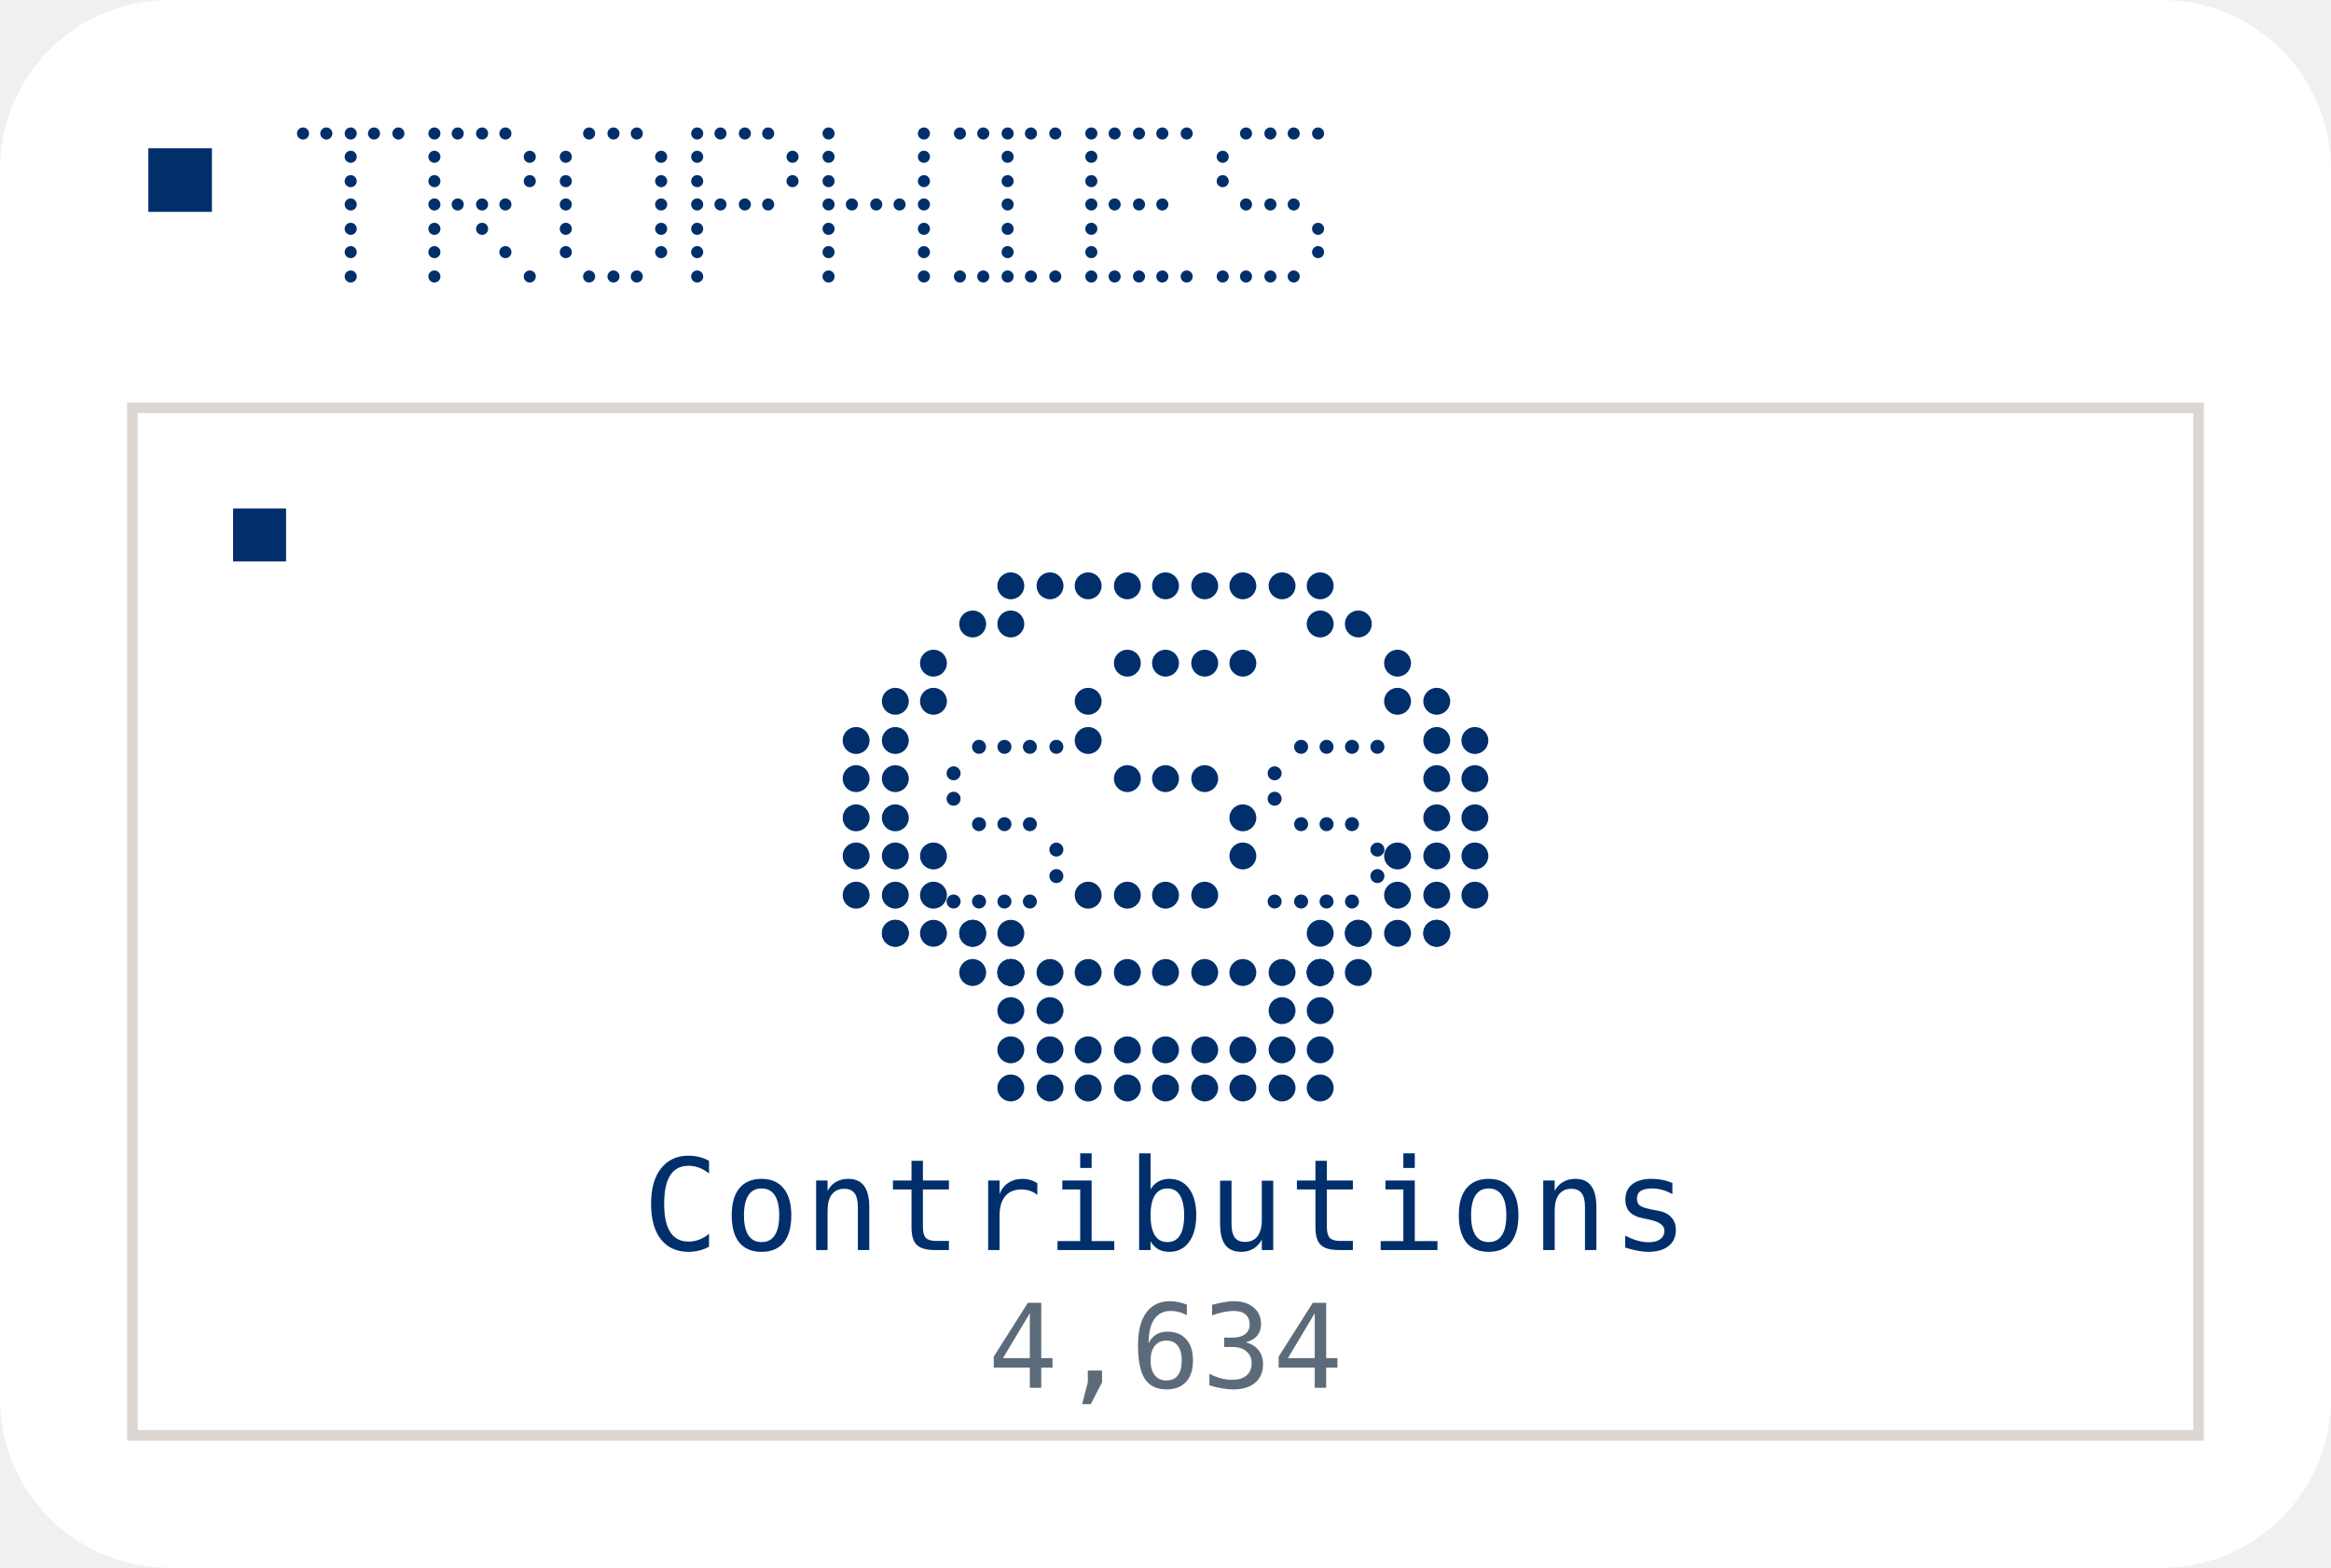
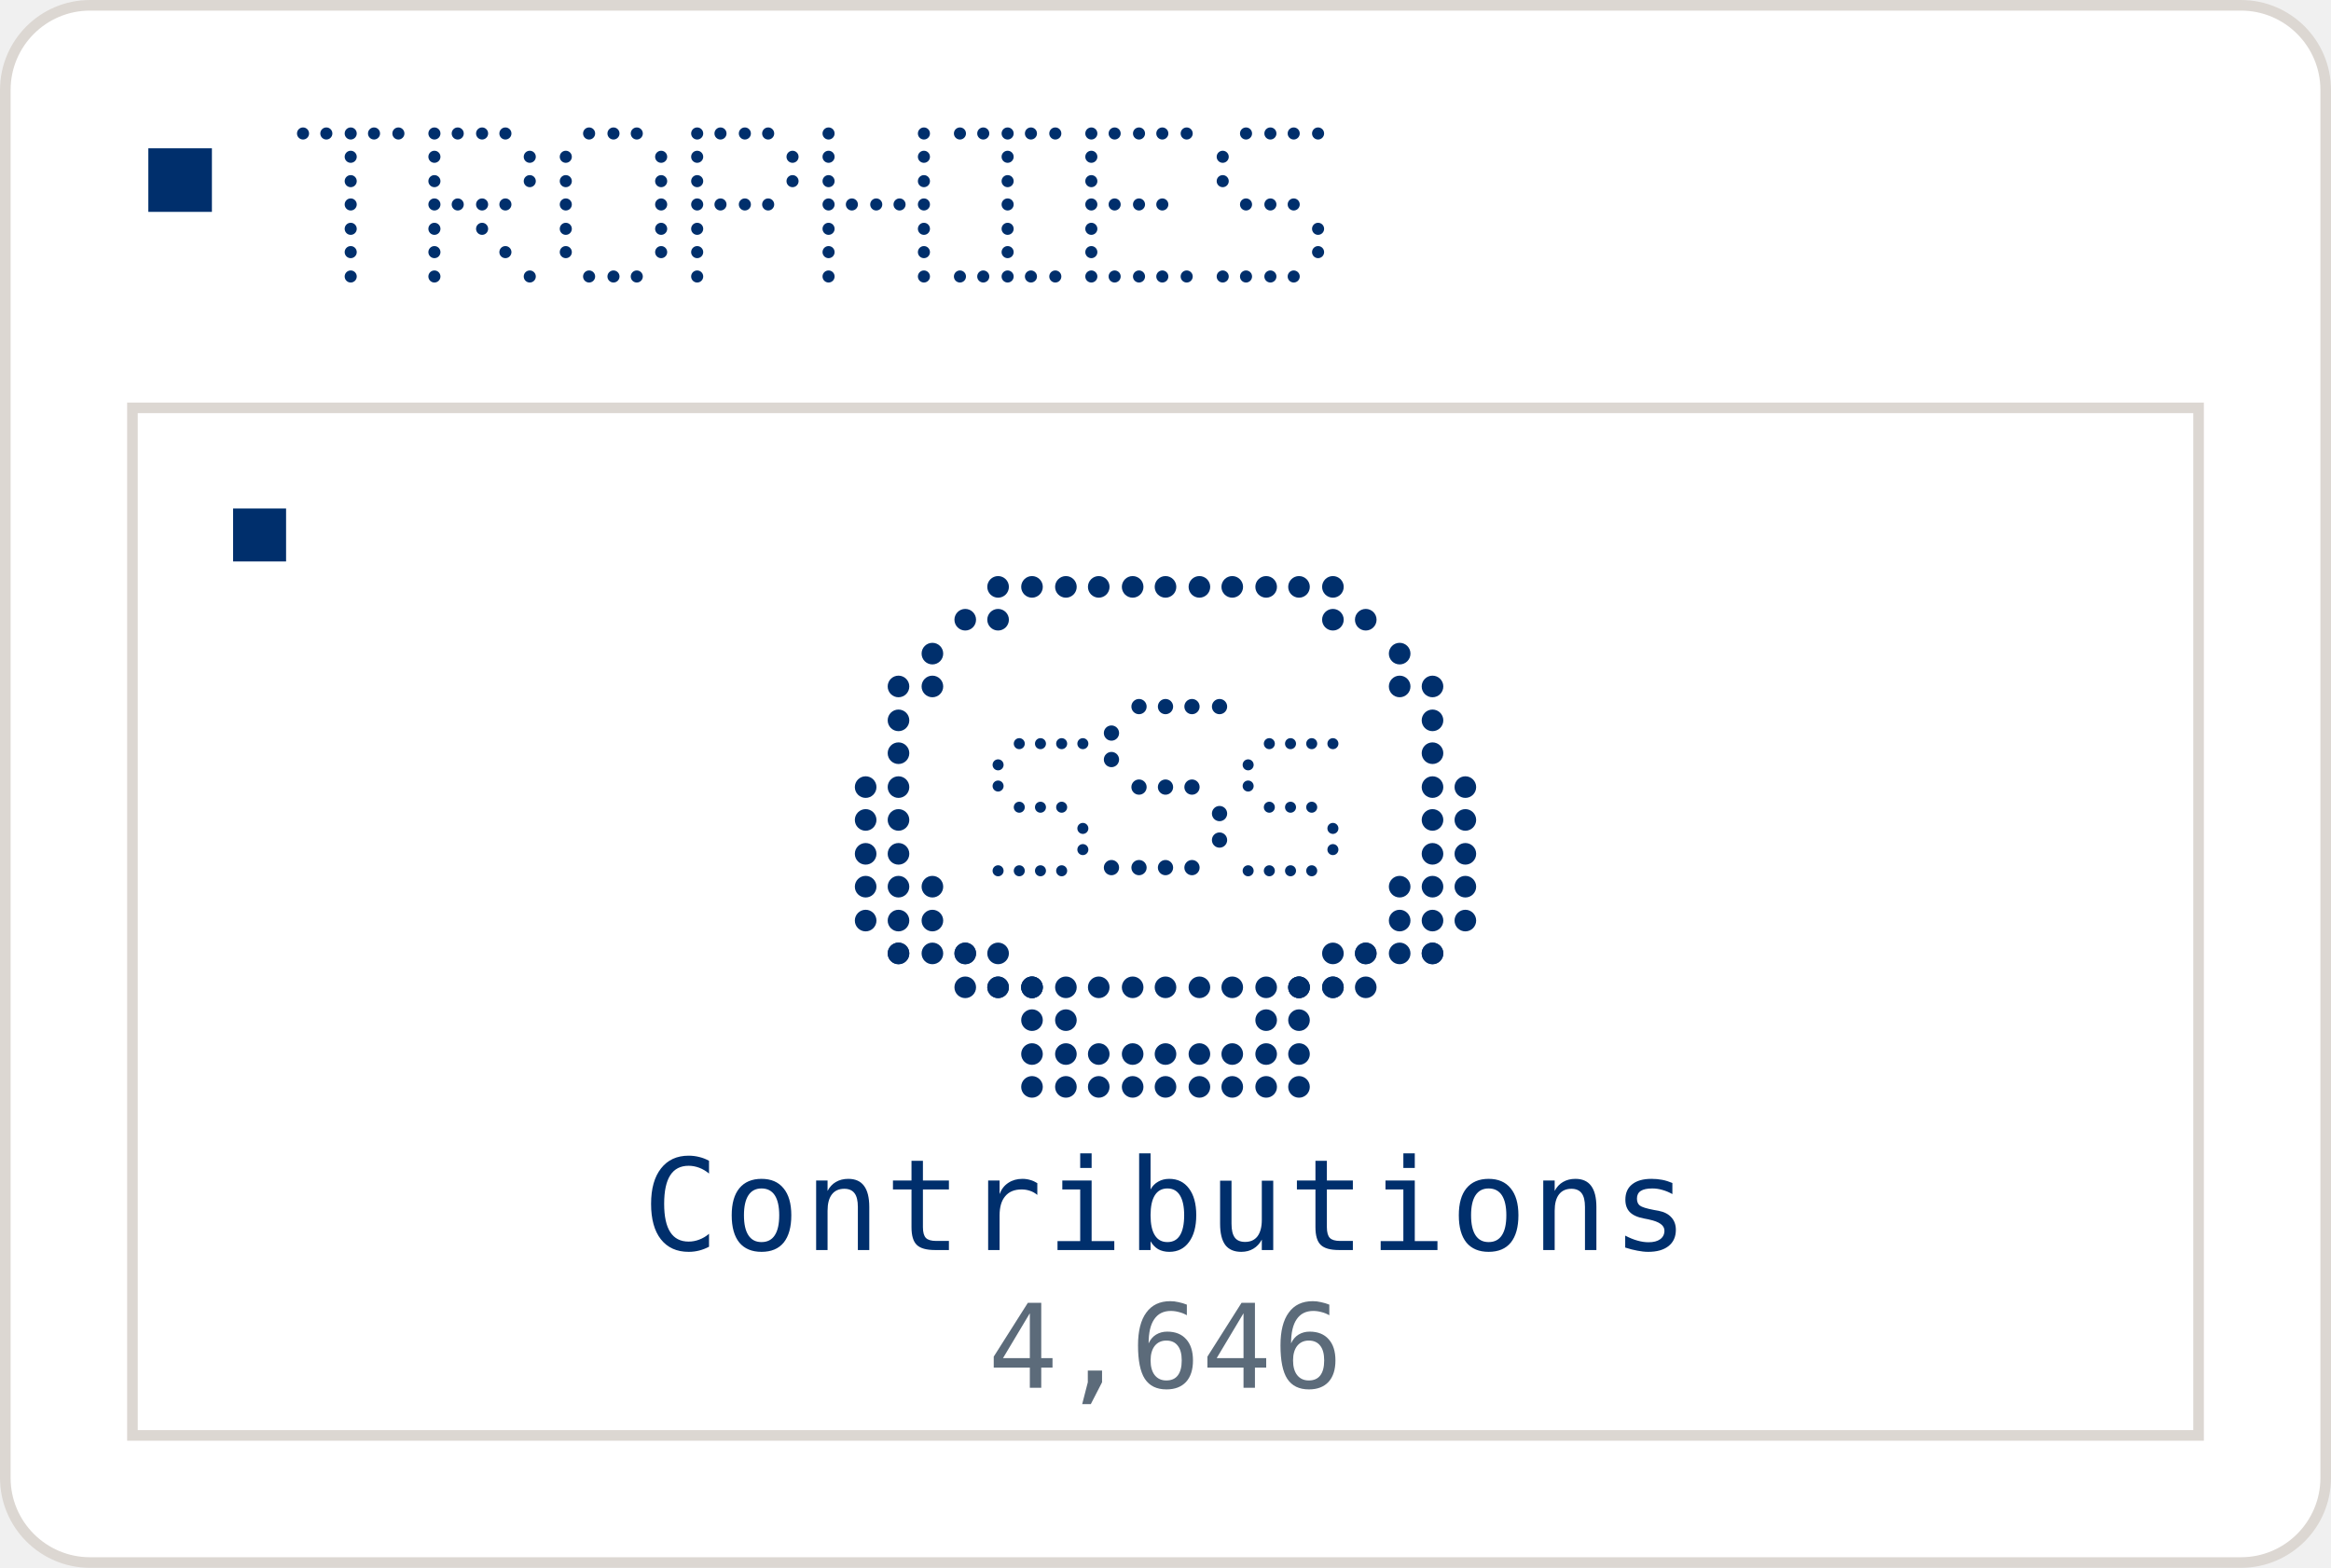
<svg xmlns="http://www.w3.org/2000/svg" width="220" height="148" viewBox="0 0 220 148" role="img">
-   <rect width="220" height="148" rx="16" fill="#FFFFFF" />
+   <rect x="0.5" y="0.5" width="219" height="147" rx="8" fill="#FFFFFF" stroke="#DCD7D2" />
  <rect x="14" y="14" width="6" height="6" fill="#002F6C" />
  <circle cx="28.6" cy="12.6" r="0.57" fill="#002F6C" />
  <circle cx="30.8" cy="12.6" r="0.57" fill="#002F6C" />
  <circle cx="33.1" cy="12.6" r="0.57" fill="#002F6C" />
  <circle cx="35.3" cy="12.6" r="0.57" fill="#002F6C" />
  <circle cx="37.6" cy="12.6" r="0.57" fill="#002F6C" />
  <circle cx="33.1" cy="14.8" r="0.57" fill="#002F6C" />
  <circle cx="33.1" cy="17.1" r="0.57" fill="#002F6C" />
  <circle cx="33.1" cy="19.3" r="0.57" fill="#002F6C" />
  <circle cx="33.1" cy="21.6" r="0.57" fill="#002F6C" />
  <circle cx="33.1" cy="23.8" r="0.57" fill="#002F6C" />
  <circle cx="33.1" cy="26.1" r="0.57" fill="#002F6C" />
  <circle cx="41.0" cy="12.6" r="0.57" fill="#002F6C" />
  <circle cx="43.2" cy="12.6" r="0.57" fill="#002F6C" />
  <circle cx="45.5" cy="12.6" r="0.57" fill="#002F6C" />
  <circle cx="47.7" cy="12.6" r="0.57" fill="#002F6C" />
  <circle cx="41.0" cy="14.8" r="0.57" fill="#002F6C" />
  <circle cx="50.0" cy="14.8" r="0.57" fill="#002F6C" />
  <circle cx="41.0" cy="17.1" r="0.57" fill="#002F6C" />
  <circle cx="50.0" cy="17.1" r="0.57" fill="#002F6C" />
  <circle cx="41.0" cy="19.3" r="0.57" fill="#002F6C" />
  <circle cx="43.2" cy="19.3" r="0.57" fill="#002F6C" />
  <circle cx="45.5" cy="19.3" r="0.57" fill="#002F6C" />
  <circle cx="47.7" cy="19.3" r="0.57" fill="#002F6C" />
  <circle cx="41.0" cy="21.6" r="0.57" fill="#002F6C" />
  <circle cx="45.5" cy="21.6" r="0.57" fill="#002F6C" />
  <circle cx="41.0" cy="23.8" r="0.57" fill="#002F6C" />
  <circle cx="47.7" cy="23.8" r="0.57" fill="#002F6C" />
  <circle cx="41.0" cy="26.1" r="0.57" fill="#002F6C" />
  <circle cx="50.0" cy="26.1" r="0.57" fill="#002F6C" />
  <circle cx="55.6" cy="12.6" r="0.57" fill="#002F6C" />
  <circle cx="57.9" cy="12.6" r="0.57" fill="#002F6C" />
  <circle cx="60.1" cy="12.6" r="0.57" fill="#002F6C" />
  <circle cx="53.4" cy="14.8" r="0.57" fill="#002F6C" />
  <circle cx="62.4" cy="14.8" r="0.57" fill="#002F6C" />
  <circle cx="53.4" cy="17.1" r="0.57" fill="#002F6C" />
  <circle cx="62.4" cy="17.1" r="0.57" fill="#002F6C" />
  <circle cx="53.4" cy="19.3" r="0.57" fill="#002F6C" />
  <circle cx="62.4" cy="19.3" r="0.57" fill="#002F6C" />
  <circle cx="53.4" cy="21.6" r="0.57" fill="#002F6C" />
  <circle cx="62.4" cy="21.6" r="0.57" fill="#002F6C" />
  <circle cx="53.4" cy="23.8" r="0.57" fill="#002F6C" />
  <circle cx="62.4" cy="23.8" r="0.57" fill="#002F6C" />
  <circle cx="55.6" cy="26.1" r="0.57" fill="#002F6C" />
  <circle cx="57.9" cy="26.1" r="0.57" fill="#002F6C" />
  <circle cx="60.1" cy="26.1" r="0.57" fill="#002F6C" />
  <circle cx="65.8" cy="12.6" r="0.57" fill="#002F6C" />
  <circle cx="68.0" cy="12.6" r="0.57" fill="#002F6C" />
  <circle cx="70.3" cy="12.6" r="0.57" fill="#002F6C" />
  <circle cx="72.5" cy="12.6" r="0.57" fill="#002F6C" />
  <circle cx="65.8" cy="14.8" r="0.57" fill="#002F6C" />
  <circle cx="74.8" cy="14.8" r="0.57" fill="#002F6C" />
  <circle cx="65.8" cy="17.1" r="0.57" fill="#002F6C" />
  <circle cx="74.8" cy="17.1" r="0.57" fill="#002F6C" />
  <circle cx="65.8" cy="19.3" r="0.57" fill="#002F6C" />
  <circle cx="68.0" cy="19.3" r="0.57" fill="#002F6C" />
  <circle cx="70.3" cy="19.3" r="0.57" fill="#002F6C" />
  <circle cx="72.5" cy="19.3" r="0.57" fill="#002F6C" />
  <circle cx="65.8" cy="21.6" r="0.57" fill="#002F6C" />
  <circle cx="65.8" cy="23.8" r="0.57" fill="#002F6C" />
  <circle cx="65.8" cy="26.1" r="0.57" fill="#002F6C" />
  <circle cx="78.2" cy="12.6" r="0.57" fill="#002F6C" />
  <circle cx="87.2" cy="12.6" r="0.57" fill="#002F6C" />
  <circle cx="78.2" cy="14.8" r="0.57" fill="#002F6C" />
  <circle cx="87.2" cy="14.8" r="0.57" fill="#002F6C" />
  <circle cx="78.2" cy="17.1" r="0.57" fill="#002F6C" />
  <circle cx="87.2" cy="17.1" r="0.57" fill="#002F6C" />
  <circle cx="78.2" cy="19.3" r="0.57" fill="#002F6C" />
  <circle cx="80.4" cy="19.3" r="0.57" fill="#002F6C" />
  <circle cx="82.7" cy="19.3" r="0.57" fill="#002F6C" />
  <circle cx="84.9" cy="19.3" r="0.57" fill="#002F6C" />
  <circle cx="87.2" cy="19.3" r="0.57" fill="#002F6C" />
  <circle cx="78.2" cy="21.6" r="0.57" fill="#002F6C" />
  <circle cx="87.2" cy="21.6" r="0.57" fill="#002F6C" />
  <circle cx="78.2" cy="23.8" r="0.57" fill="#002F6C" />
  <circle cx="87.2" cy="23.8" r="0.57" fill="#002F6C" />
  <circle cx="78.2" cy="26.1" r="0.57" fill="#002F6C" />
  <circle cx="87.2" cy="26.1" r="0.57" fill="#002F6C" />
  <circle cx="90.6" cy="12.6" r="0.57" fill="#002F6C" />
  <circle cx="92.8" cy="12.6" r="0.57" fill="#002F6C" />
  <circle cx="95.1" cy="12.6" r="0.57" fill="#002F6C" />
  <circle cx="97.3" cy="12.6" r="0.57" fill="#002F6C" />
  <circle cx="99.6" cy="12.6" r="0.57" fill="#002F6C" />
  <circle cx="95.1" cy="14.8" r="0.57" fill="#002F6C" />
  <circle cx="95.1" cy="17.1" r="0.57" fill="#002F6C" />
  <circle cx="95.1" cy="19.3" r="0.57" fill="#002F6C" />
  <circle cx="95.1" cy="21.6" r="0.57" fill="#002F6C" />
  <circle cx="95.1" cy="23.8" r="0.57" fill="#002F6C" />
  <circle cx="90.6" cy="26.1" r="0.57" fill="#002F6C" />
  <circle cx="92.8" cy="26.1" r="0.57" fill="#002F6C" />
  <circle cx="95.1" cy="26.1" r="0.57" fill="#002F6C" />
  <circle cx="97.3" cy="26.1" r="0.57" fill="#002F6C" />
  <circle cx="99.6" cy="26.1" r="0.57" fill="#002F6C" />
  <circle cx="103.0" cy="12.6" r="0.57" fill="#002F6C" />
  <circle cx="105.2" cy="12.6" r="0.57" fill="#002F6C" />
  <circle cx="107.5" cy="12.6" r="0.57" fill="#002F6C" />
  <circle cx="109.7" cy="12.6" r="0.57" fill="#002F6C" />
  <circle cx="112.0" cy="12.6" r="0.57" fill="#002F6C" />
  <circle cx="103.0" cy="14.8" r="0.57" fill="#002F6C" />
  <circle cx="103.0" cy="17.1" r="0.57" fill="#002F6C" />
  <circle cx="103.0" cy="19.3" r="0.57" fill="#002F6C" />
  <circle cx="105.2" cy="19.3" r="0.57" fill="#002F6C" />
  <circle cx="107.5" cy="19.3" r="0.57" fill="#002F6C" />
  <circle cx="109.7" cy="19.3" r="0.57" fill="#002F6C" />
  <circle cx="103.0" cy="21.6" r="0.57" fill="#002F6C" />
  <circle cx="103.0" cy="23.8" r="0.57" fill="#002F6C" />
  <circle cx="103.0" cy="26.1" r="0.57" fill="#002F6C" />
  <circle cx="105.2" cy="26.1" r="0.57" fill="#002F6C" />
  <circle cx="107.5" cy="26.1" r="0.57" fill="#002F6C" />
  <circle cx="109.7" cy="26.1" r="0.57" fill="#002F6C" />
  <circle cx="112.0" cy="26.1" r="0.57" fill="#002F6C" />
  <circle cx="117.6" cy="12.6" r="0.57" fill="#002F6C" />
  <circle cx="119.9" cy="12.6" r="0.57" fill="#002F6C" />
  <circle cx="122.1" cy="12.6" r="0.57" fill="#002F6C" />
  <circle cx="124.4" cy="12.6" r="0.57" fill="#002F6C" />
  <circle cx="115.4" cy="14.8" r="0.57" fill="#002F6C" />
  <circle cx="115.4" cy="17.1" r="0.57" fill="#002F6C" />
  <circle cx="117.6" cy="19.3" r="0.57" fill="#002F6C" />
  <circle cx="119.9" cy="19.3" r="0.57" fill="#002F6C" />
  <circle cx="122.1" cy="19.3" r="0.57" fill="#002F6C" />
  <circle cx="124.4" cy="21.6" r="0.57" fill="#002F6C" />
  <circle cx="124.4" cy="23.8" r="0.57" fill="#002F6C" />
  <circle cx="115.4" cy="26.1" r="0.57" fill="#002F6C" />
  <circle cx="117.6" cy="26.1" r="0.57" fill="#002F6C" />
  <circle cx="119.9" cy="26.1" r="0.57" fill="#002F6C" />
  <circle cx="122.1" cy="26.1" r="0.57" fill="#002F6C" />
  <rect x="12.5" y="38.5" width="195.0" height="97.0" fill="none" stroke="#DCD7D2" />
  <rect x="22.0" y="48.0" width="5" height="5" fill="#002F6C" />
-   <circle cx="95.4" cy="55.3" r="1.27" fill="#002F6C" />
-   <circle cx="99.1" cy="55.3" r="1.27" fill="#002F6C" />
-   <circle cx="102.7" cy="55.3" r="1.27" fill="#002F6C" />
-   <circle cx="106.4" cy="55.3" r="1.27" fill="#002F6C" />
-   <circle cx="110.0" cy="55.3" r="1.27" fill="#002F6C" />
-   <circle cx="113.7" cy="55.3" r="1.27" fill="#002F6C" />
-   <circle cx="117.3" cy="55.3" r="1.27" fill="#002F6C" />
-   <circle cx="121.0" cy="55.3" r="1.27" fill="#002F6C" />
-   <circle cx="124.6" cy="55.3" r="1.27" fill="#002F6C" />
-   <circle cx="128.2" cy="58.9" r="1.27" fill="#002F6C" />
-   <circle cx="91.8" cy="58.9" r="1.27" fill="#002F6C" />
-   <circle cx="95.4" cy="58.9" r="1.27" fill="#002F6C" />
-   <circle cx="124.6" cy="58.9" r="1.27" fill="#002F6C" />
-   <circle cx="88.1" cy="62.6" r="1.27" fill="#002F6C" />
-   <circle cx="131.9" cy="62.6" r="1.27" fill="#002F6C" />
-   <circle cx="84.5" cy="66.2" r="1.27" fill="#002F6C" />
-   <circle cx="88.1" cy="66.2" r="1.27" fill="#002F6C" />
-   <circle cx="131.9" cy="66.2" r="1.27" fill="#002F6C" />
-   <circle cx="135.6" cy="66.2" r="1.27" fill="#002F6C" />
-   <circle cx="84.5" cy="69.9" r="1.27" fill="#002F6C" />
-   <circle cx="135.6" cy="69.9" r="1.27" fill="#002F6C" />
-   <circle cx="84.5" cy="73.5" r="1.27" fill="#002F6C" />
-   <circle cx="135.6" cy="73.5" r="1.27" fill="#002F6C" />
-   <circle cx="84.5" cy="77.2" r="1.27" fill="#002F6C" />
-   <circle cx="135.6" cy="77.2" r="1.27" fill="#002F6C" />
-   <circle cx="84.5" cy="80.8" r="1.27" fill="#002F6C" />
-   <circle cx="88.1" cy="80.8" r="1.27" fill="#002F6C" />
-   <circle cx="131.9" cy="80.8" r="1.27" fill="#002F6C" />
-   <circle cx="135.6" cy="80.8" r="1.27" fill="#002F6C" />
-   <circle cx="88.1" cy="84.5" r="1.27" fill="#002F6C" />
-   <circle cx="131.9" cy="84.5" r="1.27" fill="#002F6C" />
-   <circle cx="128.2" cy="88.1" r="1.27" fill="#002F6C" />
-   <circle cx="91.8" cy="88.1" r="1.27" fill="#002F6C" />
-   <circle cx="95.4" cy="88.1" r="1.27" fill="#002F6C" />
-   <circle cx="124.6" cy="88.1" r="1.27" fill="#002F6C" />
-   <circle cx="95.4" cy="91.8" r="1.27" fill="#002F6C" />
-   <circle cx="99.1" cy="91.8" r="1.27" fill="#002F6C" />
-   <circle cx="102.7" cy="91.8" r="1.27" fill="#002F6C" />
-   <circle cx="106.4" cy="91.8" r="1.27" fill="#002F6C" />
-   <circle cx="110.0" cy="91.8" r="1.27" fill="#002F6C" />
-   <circle cx="113.7" cy="91.8" r="1.27" fill="#002F6C" />
-   <circle cx="117.3" cy="91.8" r="1.27" fill="#002F6C" />
-   <circle cx="121.0" cy="91.8" r="1.27" fill="#002F6C" />
-   <circle cx="124.6" cy="91.8" r="1.27" fill="#002F6C" />
-   <circle cx="80.8" cy="69.9" r="1.27" fill="#002F6C" />
-   <circle cx="139.2" cy="69.9" r="1.27" fill="#002F6C" />
-   <circle cx="80.8" cy="73.5" r="1.27" fill="#002F6C" />
-   <circle cx="139.2" cy="73.5" r="1.27" fill="#002F6C" />
-   <circle cx="80.8" cy="77.2" r="1.27" fill="#002F6C" />
-   <circle cx="139.2" cy="77.2" r="1.27" fill="#002F6C" />
-   <circle cx="80.8" cy="80.8" r="1.27" fill="#002F6C" />
-   <circle cx="139.2" cy="80.8" r="1.27" fill="#002F6C" />
-   <circle cx="80.8" cy="84.5" r="1.27" fill="#002F6C" />
-   <circle cx="139.2" cy="84.5" r="1.27" fill="#002F6C" />
-   <circle cx="84.5" cy="84.5" r="1.27" fill="#002F6C" />
-   <circle cx="84.5" cy="88.1" r="1.27" fill="#002F6C" />
-   <circle cx="84.5" cy="88.1" r="1.27" fill="#002F6C" />
-   <circle cx="88.1" cy="88.1" r="1.27" fill="#002F6C" />
-   <circle cx="91.8" cy="88.1" r="1.27" fill="#002F6C" />
-   <circle cx="91.8" cy="91.8" r="1.27" fill="#002F6C" />
-   <circle cx="95.4" cy="91.8" r="1.27" fill="#002F6C" />
-   <circle cx="95.4" cy="91.8" r="1.27" fill="#002F6C" />
-   <circle cx="95.4" cy="95.4" r="1.27" fill="#002F6C" />
-   <circle cx="99.1" cy="95.4" r="1.27" fill="#002F6C" />
-   <circle cx="135.6" cy="84.5" r="1.27" fill="#002F6C" />
-   <circle cx="135.6" cy="88.1" r="1.27" fill="#002F6C" />
-   <circle cx="128.2" cy="88.1" r="1.27" fill="#002F6C" />
-   <circle cx="131.9" cy="88.1" r="1.27" fill="#002F6C" />
-   <circle cx="135.6" cy="88.1" r="1.27" fill="#002F6C" />
-   <circle cx="124.6" cy="91.8" r="1.27" fill="#002F6C" />
-   <circle cx="128.2" cy="91.8" r="1.27" fill="#002F6C" />
-   <circle cx="124.6" cy="91.8" r="1.27" fill="#002F6C" />
-   <circle cx="124.6" cy="95.4" r="1.27" fill="#002F6C" />
-   <circle cx="121.0" cy="95.4" r="1.27" fill="#002F6C" />
-   <circle cx="95.4" cy="99.1" r="1.27" fill="#002F6C" />
-   <circle cx="95.4" cy="102.7" r="1.27" fill="#002F6C" />
-   <circle cx="99.1" cy="99.1" r="1.27" fill="#002F6C" />
-   <circle cx="99.1" cy="102.7" r="1.27" fill="#002F6C" />
-   <circle cx="102.7" cy="99.1" r="1.27" fill="#002F6C" />
-   <circle cx="102.7" cy="102.7" r="1.27" fill="#002F6C" />
-   <circle cx="106.4" cy="99.1" r="1.27" fill="#002F6C" />
-   <circle cx="106.4" cy="102.7" r="1.27" fill="#002F6C" />
-   <circle cx="110.0" cy="99.1" r="1.27" fill="#002F6C" />
-   <circle cx="110.0" cy="102.7" r="1.27" fill="#002F6C" />
-   <circle cx="113.7" cy="99.1" r="1.27" fill="#002F6C" />
-   <circle cx="113.7" cy="102.7" r="1.27" fill="#002F6C" />
-   <circle cx="117.3" cy="99.1" r="1.27" fill="#002F6C" />
-   <circle cx="117.3" cy="102.7" r="1.27" fill="#002F6C" />
-   <circle cx="121.0" cy="99.1" r="1.27" fill="#002F6C" />
-   <circle cx="121.0" cy="102.7" r="1.27" fill="#002F6C" />
-   <circle cx="124.6" cy="99.1" r="1.27" fill="#002F6C" />
-   <circle cx="124.6" cy="102.7" r="1.27" fill="#002F6C" />
-   <circle cx="92.4" cy="70.5" r="0.66" fill="#002F6C" />
-   <circle cx="94.8" cy="70.5" r="0.66" fill="#002F6C" />
-   <circle cx="97.2" cy="70.5" r="0.66" fill="#002F6C" />
-   <circle cx="99.7" cy="70.5" r="0.66" fill="#002F6C" />
-   <circle cx="90.0" cy="73.0" r="0.66" fill="#002F6C" />
-   <circle cx="90.0" cy="75.4" r="0.66" fill="#002F6C" />
-   <circle cx="92.4" cy="77.8" r="0.66" fill="#002F6C" />
-   <circle cx="94.8" cy="77.8" r="0.66" fill="#002F6C" />
-   <circle cx="97.2" cy="77.8" r="0.66" fill="#002F6C" />
-   <circle cx="99.7" cy="80.2" r="0.66" fill="#002F6C" />
-   <circle cx="99.7" cy="82.7" r="0.66" fill="#002F6C" />
-   <circle cx="90.0" cy="85.1" r="0.66" fill="#002F6C" />
-   <circle cx="92.4" cy="85.1" r="0.66" fill="#002F6C" />
-   <circle cx="94.8" cy="85.1" r="0.66" fill="#002F6C" />
-   <circle cx="97.2" cy="85.1" r="0.66" fill="#002F6C" />
-   <circle cx="106.4" cy="62.6" r="1.27" fill="#002F6C" />
-   <circle cx="110.0" cy="62.6" r="1.27" fill="#002F6C" />
-   <circle cx="113.7" cy="62.6" r="1.27" fill="#002F6C" />
-   <circle cx="117.3" cy="62.6" r="1.27" fill="#002F6C" />
-   <circle cx="102.7" cy="66.2" r="1.27" fill="#002F6C" />
-   <circle cx="102.7" cy="69.9" r="1.27" fill="#002F6C" />
-   <circle cx="106.4" cy="73.5" r="1.27" fill="#002F6C" />
-   <circle cx="110.0" cy="73.5" r="1.27" fill="#002F6C" />
-   <circle cx="113.7" cy="73.5" r="1.27" fill="#002F6C" />
-   <circle cx="117.3" cy="77.2" r="1.27" fill="#002F6C" />
-   <circle cx="117.3" cy="80.8" r="1.27" fill="#002F6C" />
-   <circle cx="102.7" cy="84.5" r="1.27" fill="#002F6C" />
-   <circle cx="106.4" cy="84.5" r="1.27" fill="#002F6C" />
-   <circle cx="110.0" cy="84.5" r="1.27" fill="#002F6C" />
-   <circle cx="113.7" cy="84.5" r="1.27" fill="#002F6C" />
-   <circle cx="122.8" cy="70.5" r="0.66" fill="#002F6C" />
-   <circle cx="125.2" cy="70.5" r="0.66" fill="#002F6C" />
-   <circle cx="127.6" cy="70.5" r="0.66" fill="#002F6C" />
-   <circle cx="130.0" cy="70.5" r="0.66" fill="#002F6C" />
-   <circle cx="120.3" cy="73.0" r="0.66" fill="#002F6C" />
-   <circle cx="120.3" cy="75.4" r="0.66" fill="#002F6C" />
-   <circle cx="122.8" cy="77.8" r="0.66" fill="#002F6C" />
-   <circle cx="125.2" cy="77.8" r="0.66" fill="#002F6C" />
-   <circle cx="127.6" cy="77.8" r="0.66" fill="#002F6C" />
-   <circle cx="130.0" cy="80.2" r="0.66" fill="#002F6C" />
-   <circle cx="130.0" cy="82.7" r="0.66" fill="#002F6C" />
-   <circle cx="120.3" cy="85.1" r="0.66" fill="#002F6C" />
-   <circle cx="122.8" cy="85.1" r="0.66" fill="#002F6C" />
-   <circle cx="125.2" cy="85.1" r="0.66" fill="#002F6C" />
-   <circle cx="127.6" cy="85.1" r="0.66" fill="#002F6C" />
+   <circle cx="94.2" cy="55.4" r="1.02" fill="#002F6C" />
+   <circle cx="97.4" cy="55.4" r="1.02" fill="#002F6C" />
+   <circle cx="100.6" cy="55.4" r="1.02" fill="#002F6C" />
+   <circle cx="103.7" cy="55.4" r="1.02" fill="#002F6C" />
+   <circle cx="106.9" cy="55.4" r="1.02" fill="#002F6C" />
+   <circle cx="110.0" cy="55.4" r="1.02" fill="#002F6C" />
+   <circle cx="113.2" cy="55.4" r="1.02" fill="#002F6C" />
+   <circle cx="116.3" cy="55.4" r="1.02" fill="#002F6C" />
+   <circle cx="119.5" cy="55.4" r="1.02" fill="#002F6C" />
+   <circle cx="122.6" cy="55.4" r="1.02" fill="#002F6C" />
+   <circle cx="125.8" cy="55.4" r="1.02" fill="#002F6C" />
+   <circle cx="91.1" cy="58.5" r="1.02" fill="#002F6C" />
+   <circle cx="94.2" cy="58.5" r="1.02" fill="#002F6C" />
+   <circle cx="125.8" cy="58.5" r="1.02" fill="#002F6C" />
+   <circle cx="128.9" cy="58.5" r="1.02" fill="#002F6C" />
+   <circle cx="132.1" cy="61.7" r="1.02" fill="#002F6C" />
+   <circle cx="88.0" cy="61.7" r="1.02" fill="#002F6C" />
+   <circle cx="132.1" cy="64.8" r="1.02" fill="#002F6C" />
+   <circle cx="84.8" cy="64.8" r="1.02" fill="#002F6C" />
+   <circle cx="88.0" cy="64.8" r="1.02" fill="#002F6C" />
+   <circle cx="135.2" cy="64.8" r="1.02" fill="#002F6C" />
+   <circle cx="84.8" cy="68.0" r="1.02" fill="#002F6C" />
+   <circle cx="135.2" cy="68.0" r="1.02" fill="#002F6C" />
+   <circle cx="84.8" cy="71.1" r="1.02" fill="#002F6C" />
+   <circle cx="135.2" cy="71.1" r="1.02" fill="#002F6C" />
+   <circle cx="84.8" cy="74.3" r="1.02" fill="#002F6C" />
+   <circle cx="135.2" cy="74.3" r="1.02" fill="#002F6C" />
+   <circle cx="84.8" cy="77.4" r="1.02" fill="#002F6C" />
+   <circle cx="135.2" cy="77.4" r="1.02" fill="#002F6C" />
+   <circle cx="84.8" cy="80.6" r="1.02" fill="#002F6C" />
+   <circle cx="135.2" cy="80.6" r="1.02" fill="#002F6C" />
+   <circle cx="132.1" cy="83.7" r="1.02" fill="#002F6C" />
+   <circle cx="84.8" cy="83.7" r="1.02" fill="#002F6C" />
+   <circle cx="88.0" cy="83.7" r="1.02" fill="#002F6C" />
+   <circle cx="135.2" cy="83.7" r="1.02" fill="#002F6C" />
+   <circle cx="132.1" cy="86.9" r="1.02" fill="#002F6C" />
+   <circle cx="88.0" cy="86.9" r="1.02" fill="#002F6C" />
+   <circle cx="91.1" cy="90.0" r="1.02" fill="#002F6C" />
+   <circle cx="94.2" cy="90.0" r="1.02" fill="#002F6C" />
+   <circle cx="125.8" cy="90.0" r="1.02" fill="#002F6C" />
+   <circle cx="128.9" cy="90.0" r="1.02" fill="#002F6C" />
+   <circle cx="94.2" cy="93.2" r="1.02" fill="#002F6C" />
+   <circle cx="97.4" cy="93.2" r="1.02" fill="#002F6C" />
+   <circle cx="100.6" cy="93.2" r="1.02" fill="#002F6C" />
+   <circle cx="103.7" cy="93.2" r="1.02" fill="#002F6C" />
+   <circle cx="106.9" cy="93.2" r="1.02" fill="#002F6C" />
+   <circle cx="110.0" cy="93.2" r="1.02" fill="#002F6C" />
+   <circle cx="113.2" cy="93.2" r="1.02" fill="#002F6C" />
+   <circle cx="116.3" cy="93.2" r="1.02" fill="#002F6C" />
+   <circle cx="119.5" cy="93.2" r="1.02" fill="#002F6C" />
+   <circle cx="122.6" cy="93.2" r="1.02" fill="#002F6C" />
+   <circle cx="125.8" cy="93.2" r="1.02" fill="#002F6C" />
+   <circle cx="81.7" cy="74.3" r="1.02" fill="#002F6C" />
+   <circle cx="138.3" cy="74.3" r="1.02" fill="#002F6C" />
+   <circle cx="81.7" cy="77.4" r="1.02" fill="#002F6C" />
+   <circle cx="138.3" cy="77.4" r="1.02" fill="#002F6C" />
+   <circle cx="81.7" cy="80.6" r="1.02" fill="#002F6C" />
+   <circle cx="138.3" cy="80.6" r="1.02" fill="#002F6C" />
+   <circle cx="81.7" cy="83.7" r="1.02" fill="#002F6C" />
+   <circle cx="138.3" cy="83.7" r="1.02" fill="#002F6C" />
+   <circle cx="81.7" cy="86.9" r="1.02" fill="#002F6C" />
+   <circle cx="138.3" cy="86.9" r="1.02" fill="#002F6C" />
+   <circle cx="84.8" cy="86.9" r="1.02" fill="#002F6C" />
+   <circle cx="84.8" cy="90.0" r="1.02" fill="#002F6C" />
+   <circle cx="84.8" cy="90.0" r="1.02" fill="#002F6C" />
+   <circle cx="88.0" cy="90.0" r="1.02" fill="#002F6C" />
+   <circle cx="91.1" cy="90.0" r="1.02" fill="#002F6C" />
+   <circle cx="91.1" cy="93.2" r="1.02" fill="#002F6C" />
+   <circle cx="94.2" cy="93.2" r="1.02" fill="#002F6C" />
+   <circle cx="97.4" cy="93.2" r="1.02" fill="#002F6C" />
+   <circle cx="97.4" cy="93.2" r="1.02" fill="#002F6C" />
+   <circle cx="97.4" cy="96.3" r="1.02" fill="#002F6C" />
+   <circle cx="100.6" cy="96.3" r="1.02" fill="#002F6C" />
+   <circle cx="135.2" cy="86.9" r="1.02" fill="#002F6C" />
+   <circle cx="135.2" cy="90.0" r="1.02" fill="#002F6C" />
+   <circle cx="128.9" cy="90.0" r="1.02" fill="#002F6C" />
+   <circle cx="132.1" cy="90.0" r="1.02" fill="#002F6C" />
+   <circle cx="135.2" cy="90.0" r="1.02" fill="#002F6C" />
+   <circle cx="122.6" cy="93.2" r="1.02" fill="#002F6C" />
+   <circle cx="125.8" cy="93.2" r="1.02" fill="#002F6C" />
+   <circle cx="128.9" cy="93.2" r="1.02" fill="#002F6C" />
+   <circle cx="122.6" cy="93.2" r="1.02" fill="#002F6C" />
+   <circle cx="122.6" cy="96.3" r="1.02" fill="#002F6C" />
+   <circle cx="119.5" cy="96.3" r="1.02" fill="#002F6C" />
+   <circle cx="97.4" cy="99.5" r="1.02" fill="#002F6C" />
+   <circle cx="97.4" cy="102.6" r="1.02" fill="#002F6C" />
+   <circle cx="100.6" cy="99.5" r="1.02" fill="#002F6C" />
+   <circle cx="100.6" cy="102.6" r="1.02" fill="#002F6C" />
+   <circle cx="103.7" cy="99.5" r="1.02" fill="#002F6C" />
+   <circle cx="103.7" cy="102.6" r="1.02" fill="#002F6C" />
+   <circle cx="106.9" cy="99.5" r="1.02" fill="#002F6C" />
+   <circle cx="106.9" cy="102.6" r="1.02" fill="#002F6C" />
+   <circle cx="110.0" cy="99.5" r="1.02" fill="#002F6C" />
+   <circle cx="110.0" cy="102.6" r="1.02" fill="#002F6C" />
+   <circle cx="113.2" cy="99.5" r="1.02" fill="#002F6C" />
+   <circle cx="113.2" cy="102.6" r="1.02" fill="#002F6C" />
+   <circle cx="116.3" cy="99.5" r="1.02" fill="#002F6C" />
+   <circle cx="116.3" cy="102.6" r="1.02" fill="#002F6C" />
+   <circle cx="119.5" cy="99.5" r="1.02" fill="#002F6C" />
+   <circle cx="119.5" cy="102.6" r="1.02" fill="#002F6C" />
+   <circle cx="122.6" cy="99.5" r="1.02" fill="#002F6C" />
+   <circle cx="122.6" cy="102.6" r="1.02" fill="#002F6C" />
+   <circle cx="96.2" cy="70.2" r="0.52" fill="#002F6C" />
+   <circle cx="98.2" cy="70.2" r="0.52" fill="#002F6C" />
+   <circle cx="100.2" cy="70.2" r="0.52" fill="#002F6C" />
+   <circle cx="102.2" cy="70.2" r="0.52" fill="#002F6C" />
+   <circle cx="94.2" cy="72.2" r="0.52" fill="#002F6C" />
+   <circle cx="94.2" cy="74.2" r="0.52" fill="#002F6C" />
+   <circle cx="96.2" cy="76.2" r="0.52" fill="#002F6C" />
+   <circle cx="98.2" cy="76.2" r="0.52" fill="#002F6C" />
+   <circle cx="100.2" cy="76.2" r="0.52" fill="#002F6C" />
+   <circle cx="102.2" cy="78.2" r="0.52" fill="#002F6C" />
+   <circle cx="102.2" cy="80.2" r="0.52" fill="#002F6C" />
+   <circle cx="94.2" cy="82.2" r="0.52" fill="#002F6C" />
+   <circle cx="96.2" cy="82.2" r="0.52" fill="#002F6C" />
+   <circle cx="98.2" cy="82.2" r="0.52" fill="#002F6C" />
+   <circle cx="100.2" cy="82.2" r="0.52" fill="#002F6C" />
+   <circle cx="107.5" cy="66.7" r="0.72" fill="#002F6C" />
+   <circle cx="110.0" cy="66.7" r="0.72" fill="#002F6C" />
+   <circle cx="112.5" cy="66.7" r="0.72" fill="#002F6C" />
+   <circle cx="115.1" cy="66.7" r="0.72" fill="#002F6C" />
+   <circle cx="104.9" cy="69.2" r="0.72" fill="#002F6C" />
+   <circle cx="104.9" cy="71.7" r="0.72" fill="#002F6C" />
+   <circle cx="107.5" cy="74.3" r="0.72" fill="#002F6C" />
+   <circle cx="110.0" cy="74.3" r="0.72" fill="#002F6C" />
+   <circle cx="112.5" cy="74.3" r="0.72" fill="#002F6C" />
+   <circle cx="115.1" cy="76.8" r="0.72" fill="#002F6C" />
+   <circle cx="115.1" cy="79.3" r="0.72" fill="#002F6C" />
+   <circle cx="104.9" cy="81.9" r="0.72" fill="#002F6C" />
+   <circle cx="107.5" cy="81.9" r="0.72" fill="#002F6C" />
+   <circle cx="110.0" cy="81.9" r="0.72" fill="#002F6C" />
+   <circle cx="112.5" cy="81.9" r="0.72" fill="#002F6C" />
+   <circle cx="119.8" cy="70.2" r="0.52" fill="#002F6C" />
+   <circle cx="121.8" cy="70.2" r="0.52" fill="#002F6C" />
+   <circle cx="123.8" cy="70.2" r="0.52" fill="#002F6C" />
+   <circle cx="125.8" cy="70.2" r="0.52" fill="#002F6C" />
+   <circle cx="117.8" cy="72.2" r="0.52" fill="#002F6C" />
+   <circle cx="117.8" cy="74.2" r="0.52" fill="#002F6C" />
+   <circle cx="119.8" cy="76.2" r="0.52" fill="#002F6C" />
+   <circle cx="121.8" cy="76.2" r="0.52" fill="#002F6C" />
+   <circle cx="123.8" cy="76.2" r="0.52" fill="#002F6C" />
+   <circle cx="125.8" cy="78.2" r="0.52" fill="#002F6C" />
+   <circle cx="125.8" cy="80.2" r="0.52" fill="#002F6C" />
+   <circle cx="117.8" cy="82.2" r="0.52" fill="#002F6C" />
+   <circle cx="119.8" cy="82.2" r="0.52" fill="#002F6C" />
+   <circle cx="121.8" cy="82.2" r="0.52" fill="#002F6C" />
+   <circle cx="123.8" cy="82.2" r="0.52" fill="#002F6C" />
  <text x="110.0" y="118" fill="#002F6C" text-anchor="middle" font-family="ui-monospace, Geist Mono, monospace" font-size="12" letter-spacing="0.4" dominant-baseline="auto">Contributions</text>
-   <text x="110.0" y="131" fill="#5C6B7A" text-anchor="middle" font-family="ui-monospace, Geist Mono, monospace" font-size="11" letter-spacing="0.1" dominant-baseline="auto">4,634</text>
+   <text x="110.0" y="131" fill="#5C6B7A" text-anchor="middle" font-family="ui-monospace, Geist Mono, monospace" font-size="11" letter-spacing="0.1" dominant-baseline="auto">4,646</text>
</svg>
